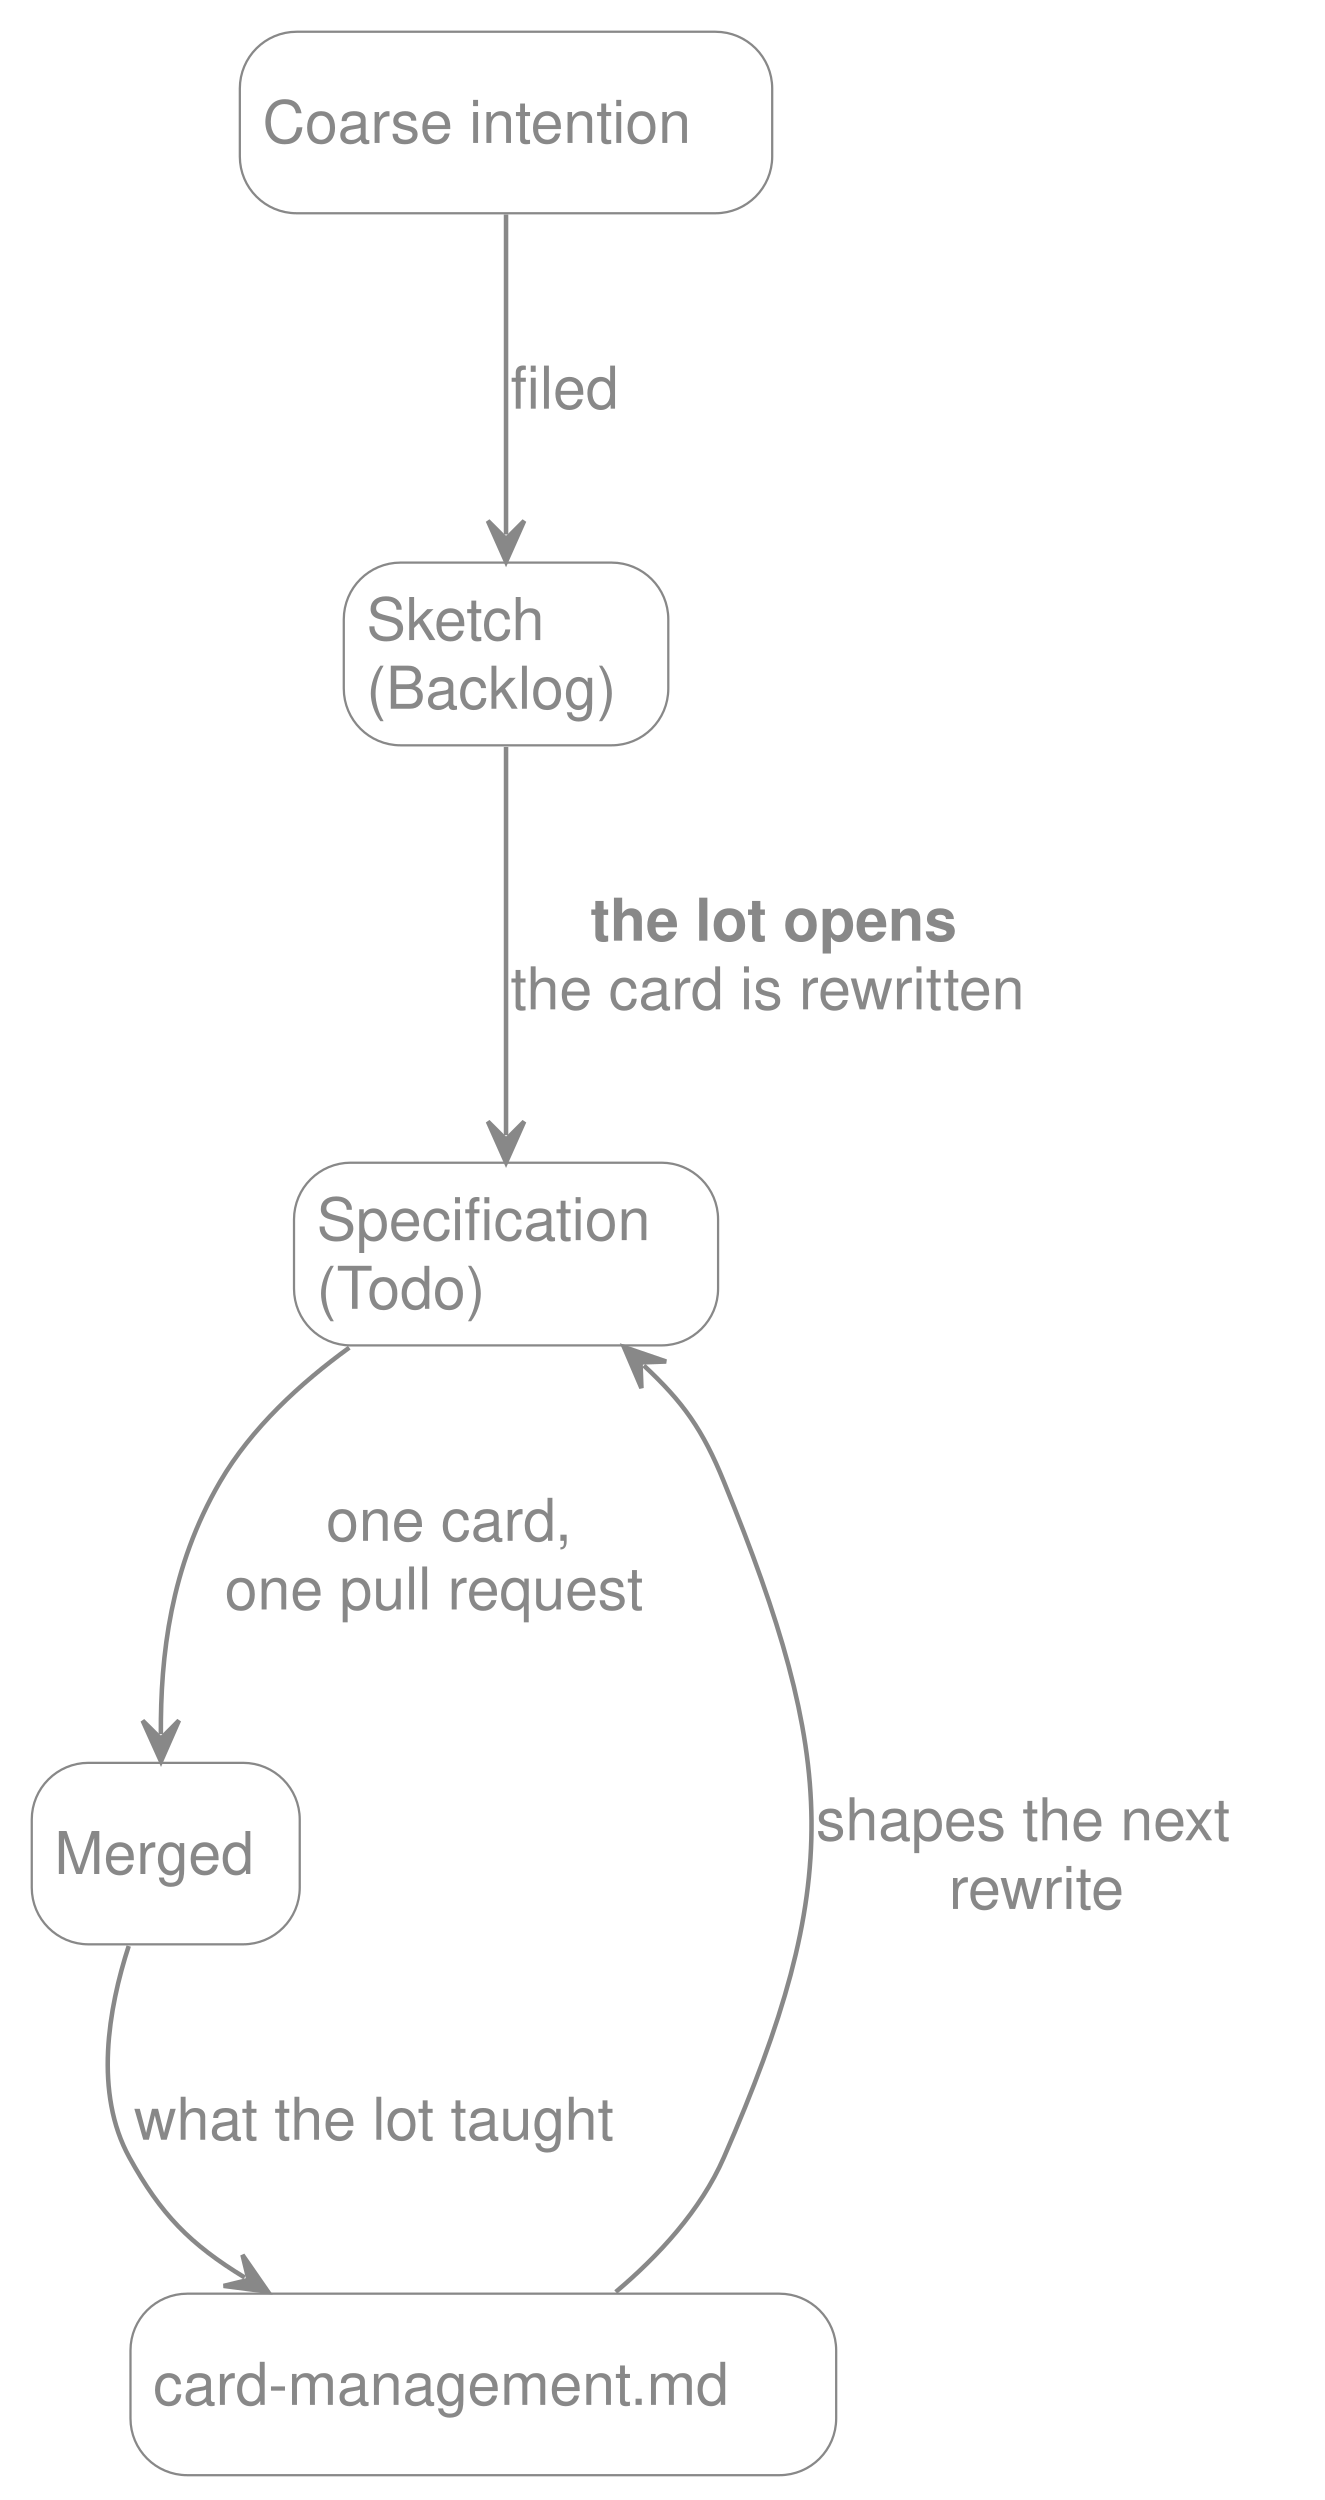
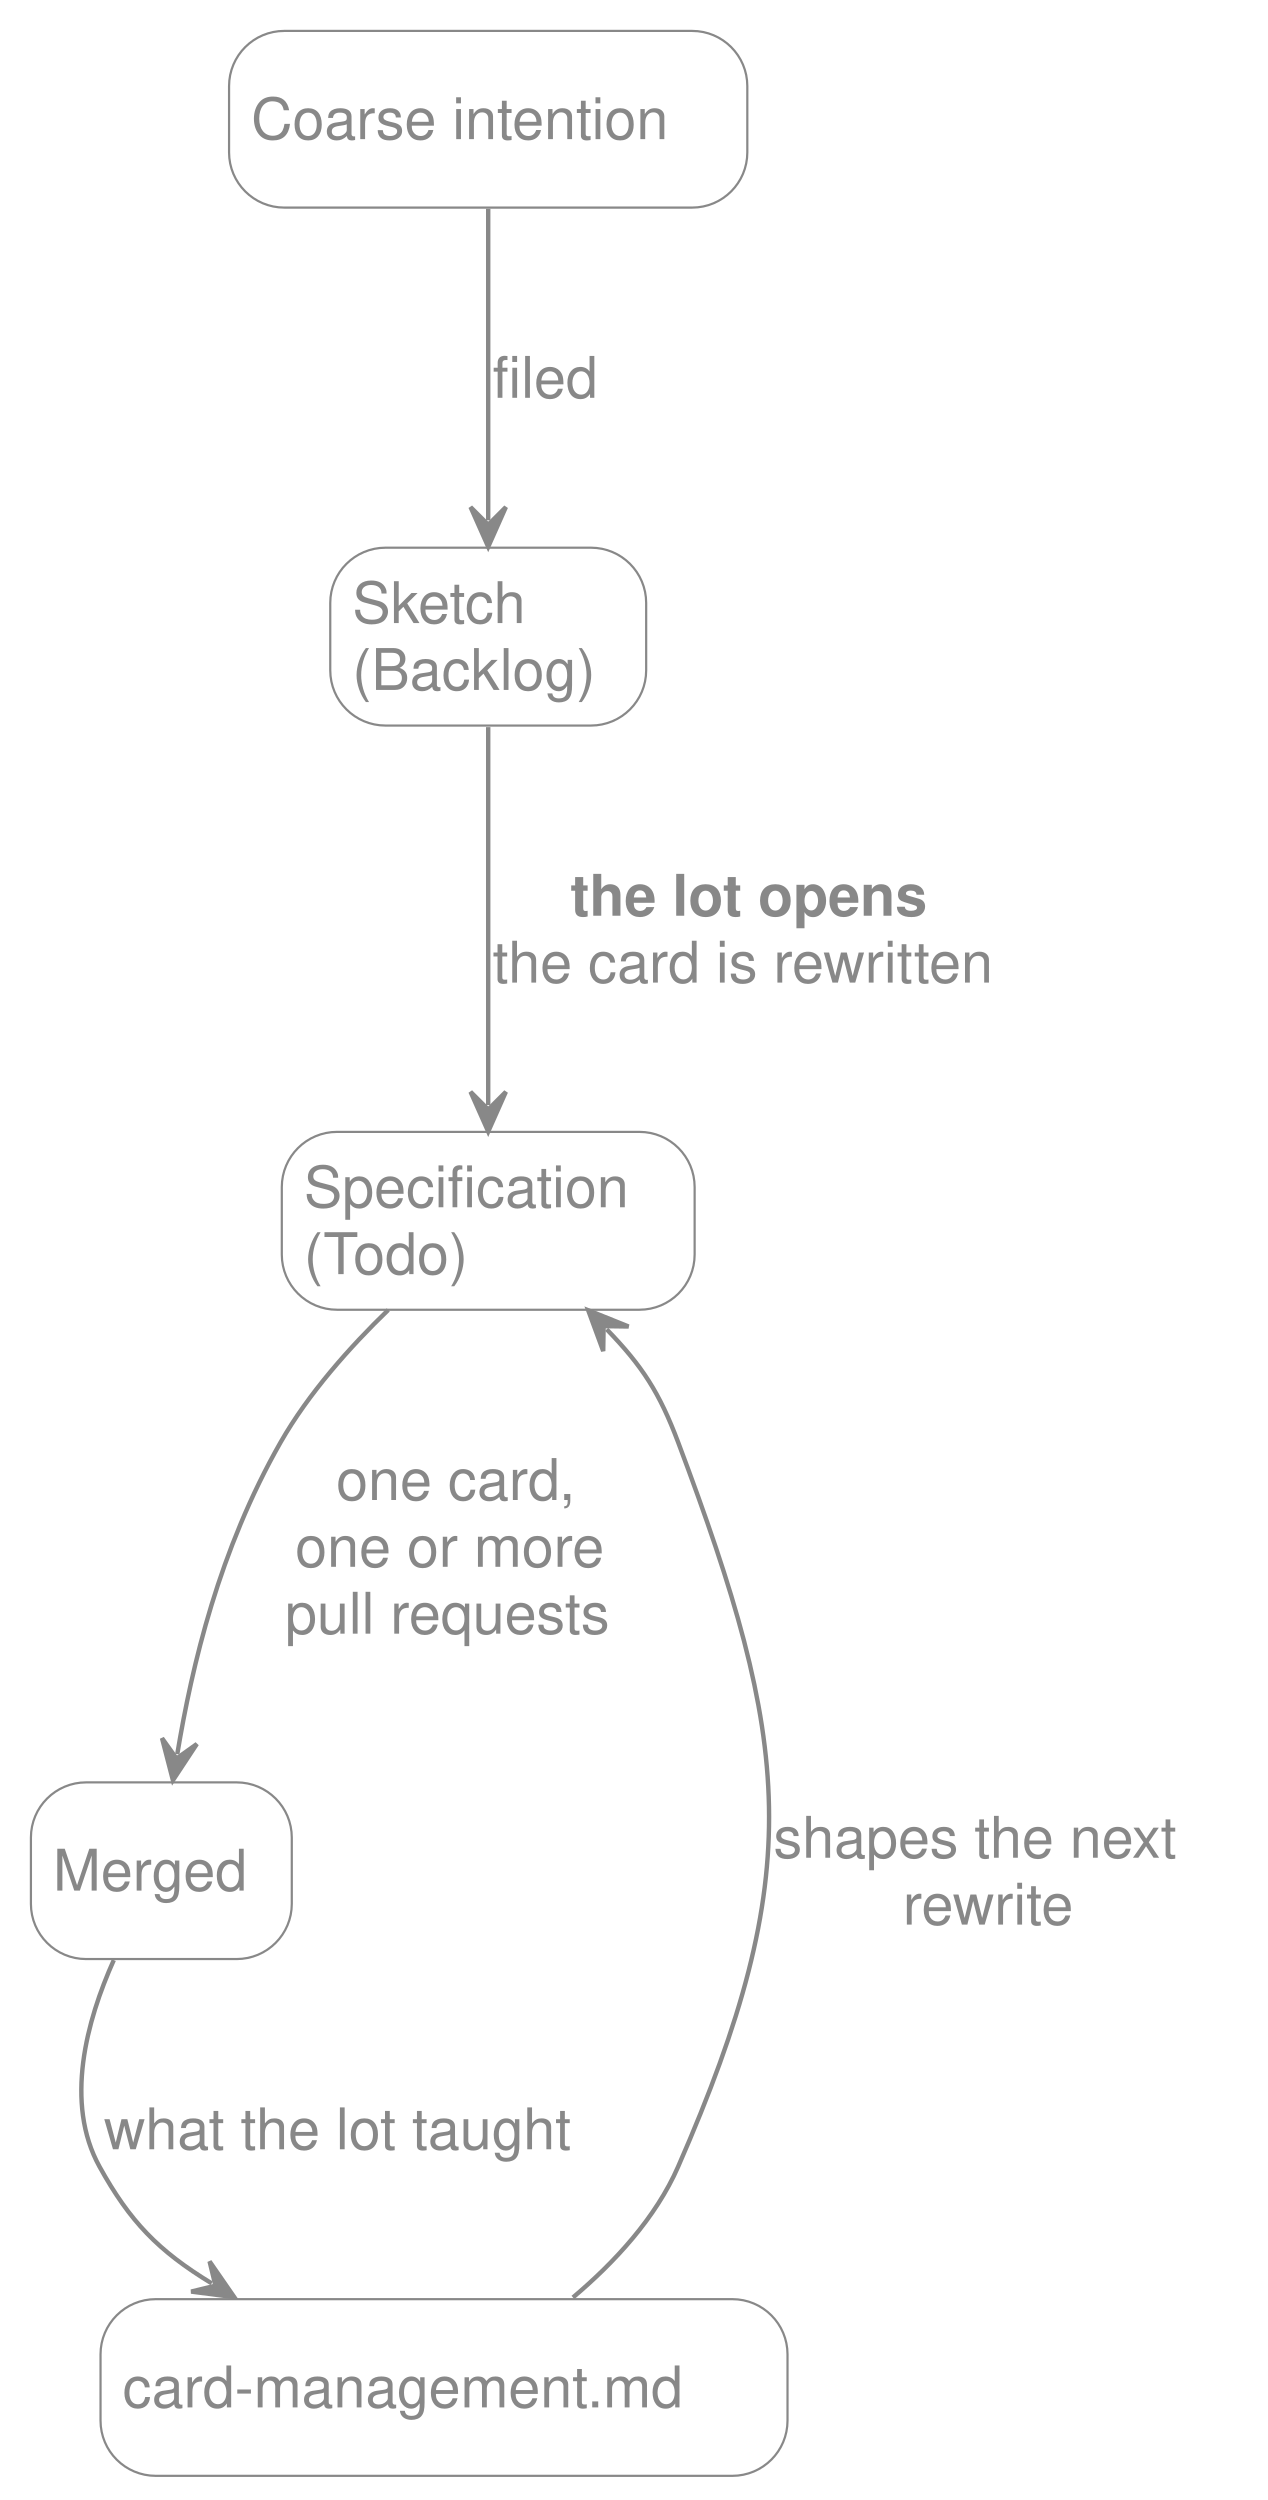
- <svg xmlns="http://www.w3.org/2000/svg" contentStyleType="text/css" data-diagram-type="STATE" height="551px" preserveAspectRatio="none" style="width:292px;height:551px;" version="1.1" viewBox="0 0 292 551" width="292px" zoomAndPan="magnify">
+ <svg xmlns="http://www.w3.org/2000/svg" contentStyleType="text/css" data-diagram-type="STATE" height="566px" preserveAspectRatio="none" style="width:287px;height:566px;" version="1.1" viewBox="0 0 287 566" width="287px" zoomAndPan="magnify">
  <defs />
  <g>
-     <rect fill="none" height="40" rx="12.5" ry="12.5" style="stroke:#888888;stroke-width:0.5;" width="117.332" x="52.86" y="7" />
-     <text fill="#888888" font-family="Helvetica" font-size="13" lengthAdjust="spacing" textLength="107.332" x="57.86" y="31.5">Coarse intention</text>
-     <rect fill="none" height="40.266" rx="12.5" ry="12.5" style="stroke:#888888;stroke-width:0.5;" width="71.522" x="75.77" y="124" />
-     <text fill="#888888" font-family="Helvetica" font-size="13" lengthAdjust="spacing" textLength="44.262" x="80.77" y="141.067">Sketch</text>
-     <text fill="#888888" font-family="Helvetica" font-size="13" lengthAdjust="spacing" textLength="61.522" x="80.77" y="156.2">(Backlog)</text>
-     <rect fill="none" height="40.266" rx="12.5" ry="12.5" style="stroke:#888888;stroke-width:0.5;" width="93.465" x="64.8" y="256.26" />
-     <text fill="#888888" font-family="Helvetica" font-size="13" lengthAdjust="spacing" textLength="83.465" x="69.8" y="273.327">Specification</text>
-     <text fill="#888888" font-family="Helvetica" font-size="13" lengthAdjust="spacing" textLength="42.244" x="69.8" y="288.46">(Todo)</text>
-     <rect fill="none" height="40" rx="12.5" ry="12.5" style="stroke:#888888;stroke-width:0.5;" width="59.061" x="7" y="388.53" />
-     <text fill="#888888" font-family="Helvetica" font-size="13" lengthAdjust="spacing" textLength="49.061" x="12" y="413.031">Merged</text>
-     <rect fill="none" height="40" rx="12.5" ry="12.5" style="stroke:#888888;stroke-width:0.5;" width="155.533" x="28.76" y="505.53" />
-     <text fill="#888888" font-family="Helvetica" font-size="13" lengthAdjust="spacing" textLength="145.533" x="33.76" y="530.03">card-management.md</text>
-     <g class="link" data-entity-1="Intention" data-entity-2="Sketch" data-source-line="25" data-uid="lnk2" id="link_Intention_Sketch">
-       <path d="M111.53,47.27 C111.53,68.52 111.53,96.52 111.53,117.8" fill="none" id="Intention-to-Sketch" style="stroke:#888888;stroke-width:1;" />
-       <polygon fill="#888888" points="111.53,123.8,115.53,114.8,111.53,118.8,107.53,114.8,111.53,123.8" style="stroke:#888888;stroke-width:1;" />
-       <text fill="#888888" font-family="Helvetica" font-size="13" lengthAdjust="spacing" textLength="28.05" x="112.53" y="90.067">filed</text>
+     <rect fill="none" height="40" rx="12.5" ry="12.5" style="stroke:#888888;stroke-width:0.5;" width="117.332" x="51.86" y="7" />
+     <text fill="#888888" font-family="Helvetica" font-size="13" lengthAdjust="spacing" textLength="107.332" x="56.86" y="31.5">Coarse intention</text>
+     <rect fill="none" height="40.266" rx="12.5" ry="12.5" style="stroke:#888888;stroke-width:0.5;" width="71.522" x="74.77" y="124" />
+     <text fill="#888888" font-family="Helvetica" font-size="13" lengthAdjust="spacing" textLength="44.262" x="79.77" y="141.067">Sketch</text>
+     <text fill="#888888" font-family="Helvetica" font-size="13" lengthAdjust="spacing" textLength="61.522" x="79.77" y="156.2">(Backlog)</text>
+     <rect fill="none" height="40.266" rx="12.5" ry="12.5" style="stroke:#888888;stroke-width:0.5;" width="93.465" x="63.8" y="256.26" />
+     <text fill="#888888" font-family="Helvetica" font-size="13" lengthAdjust="spacing" textLength="83.465" x="68.8" y="273.327">Specification</text>
+     <text fill="#888888" font-family="Helvetica" font-size="13" lengthAdjust="spacing" textLength="42.244" x="68.8" y="288.46">(Todo)</text>
+     <rect fill="none" height="40" rx="12.5" ry="12.5" style="stroke:#888888;stroke-width:0.5;" width="59.061" x="7" y="403.53" />
+     <text fill="#888888" font-family="Helvetica" font-size="13" lengthAdjust="spacing" textLength="49.061" x="12" y="428.031">Merged</text>
+     <rect fill="none" height="40" rx="12.5" ry="12.5" style="stroke:#888888;stroke-width:0.5;" width="155.533" x="22.76" y="520.53" />
+     <text fill="#888888" font-family="Helvetica" font-size="13" lengthAdjust="spacing" textLength="145.533" x="27.76" y="545.03">card-management.md</text>
+     <g class="link" data-entity-1="Intention" data-entity-2="Sketch" data-source-line="30" data-uid="lnk2" id="link_Intention_Sketch">
+       <path d="M110.53,47.27 C110.53,68.52 110.53,96.52 110.53,117.8" fill="none" id="Intention-to-Sketch" style="stroke:#888888;stroke-width:1;" />
+       <polygon fill="#888888" points="110.53,123.8,114.53,114.8,110.53,118.8,106.53,114.8,110.53,123.8" style="stroke:#888888;stroke-width:1;" />
+       <text fill="#888888" font-family="Helvetica" font-size="13" lengthAdjust="spacing" textLength="28.05" x="111.53" y="90.067">filed</text>
    </g>
-     <g class="link" data-entity-1="Sketch" data-entity-2="Spec" data-source-line="26" data-uid="lnk3" id="link_Sketch_Spec">
-       <path d="M111.53,164.63 C111.53,189.33 111.53,225.63 111.53,250.19" fill="none" id="Sketch-to-Spec" style="stroke:#888888;stroke-width:1;" />
-       <polygon fill="#888888" points="111.53,256.19,115.53,247.19,111.53,251.19,107.53,247.19,111.53,256.19" style="stroke:#888888;stroke-width:1;" />
-       <text fill="#888888" font-family="Helvetica" font-size="13" font-weight="bold" lengthAdjust="spacing" textLength="96.986" x="130.132" y="207.327">the lot opens</text>
-       <text fill="#888888" font-family="Helvetica" font-size="13" lengthAdjust="spacing" textLength="132.19" x="112.53" y="222.46">the card is rewritten</text>
+     <g class="link" data-entity-1="Sketch" data-entity-2="Spec" data-source-line="31" data-uid="lnk3" id="link_Sketch_Spec">
+       <path d="M110.53,164.63 C110.53,189.33 110.53,225.63 110.53,250.19" fill="none" id="Sketch-to-Spec" style="stroke:#888888;stroke-width:1;" />
+       <polygon fill="#888888" points="110.53,256.19,114.53,247.19,110.53,251.19,106.53,247.19,110.53,256.19" style="stroke:#888888;stroke-width:1;" />
+       <text fill="#888888" font-family="Helvetica" font-size="13" font-weight="bold" lengthAdjust="spacing" textLength="96.986" x="129.132" y="207.327">the lot opens</text>
+       <text fill="#888888" font-family="Helvetica" font-size="13" lengthAdjust="spacing" textLength="132.19" x="111.53" y="222.46">the card is rewritten</text>
    </g>
-     <g class="link" data-entity-1="Spec" data-entity-2="Merged" data-source-line="27" data-uid="lnk4" id="link_Spec_Merged">
-       <path d="M76.98,297.02 C66.21,304.83 55.38,314.79 48.53,326.53 C37.51,345.44 35.372,364.91 35.452,382.21" fill="none" id="Spec-to-Merged" style="stroke:#888888;stroke-width:1;" />
-       <polygon fill="#888888" points="35.48,388.21,39.438,379.192,35.457,383.21,31.438,379.229,35.48,388.21" style="stroke:#888888;stroke-width:1;" />
-       <text fill="#888888" font-family="Helvetica" font-size="13" lengthAdjust="spacing" textLength="61.166" x="71.883" y="339.597">one card,</text>
-       <text fill="#888888" font-family="Helvetica" font-size="13" lengthAdjust="spacing" textLength="105.873" x="49.53" y="354.73">one pull request</text>
+     <g class="link" data-entity-1="Spec" data-entity-2="Merged" data-source-line="32" data-uid="lnk4" id="link_Spec_Merged">
+       <path d="M87.9,296.57 C79.2,304.98 69.85,315.46 63.53,326.53 C49.63,350.89 43.495,376.941 40.135,397.141" fill="none" id="Spec-to-Merged" style="stroke:#888888;stroke-width:1;" />
+       <polygon fill="#888888" points="39.15,403.06,44.572,394.838,39.97,398.128,36.681,393.526,39.15,403.06" style="stroke:#888888;stroke-width:1;" />
+       <text fill="#888888" font-family="Helvetica" font-size="13" lengthAdjust="spacing" textLength="61.166" x="76.108" y="339.597">one card,</text>
+       <text fill="#888888" font-family="Helvetica" font-size="13" lengthAdjust="spacing" textLength="79.714" x="66.834" y="354.73">one or more</text>
+       <text fill="#888888" font-family="Helvetica" font-size="13" lengthAdjust="spacing" textLength="84.322" x="64.53" y="369.863">pull requests</text>
    </g>
-     <g class="link" data-entity-1="Merged" data-entity-2="Doc" data-source-line="28" data-uid="lnk5" id="link_Merged_Doc">
-       <path d="M28.37,428.9 C23.88,442.71 20.66,461.29 28.53,475.53 C35.42,487.99 41.816,494.578 53.926,501.958" fill="none" id="Merged-to-Doc" style="stroke:#888888;stroke-width:1;" />
-       <polygon fill="#888888" points="59.05,505.08,53.446,496.981,54.78,502.478,49.283,503.812,59.05,505.08" style="stroke:#888888;stroke-width:1;" />
-       <text fill="#888888" font-family="Helvetica" font-size="13" lengthAdjust="spacing" textLength="125.22" x="29.53" y="471.597">what the lot taught</text>
+     <g class="link" data-entity-1="Merged" data-entity-2="Doc" data-source-line="33" data-uid="lnk5" id="link_Merged_Doc">
+       <path d="M25.76,443.77 C19.6,457.52 14.54,476.08 22.53,490.53 C29.42,502.99 35.816,509.578 47.926,516.958" fill="none" id="Merged-to-Doc" style="stroke:#888888;stroke-width:1;" />
+       <polygon fill="#888888" points="53.05,520.08,47.446,511.981,48.78,517.478,43.283,518.812,53.05,520.08" style="stroke:#888888;stroke-width:1;" />
+       <text fill="#888888" font-family="Helvetica" font-size="13" lengthAdjust="spacing" textLength="125.22" x="23.53" y="486.597">what the lot taught</text>
    </g>
-     <g class="link" data-entity-1="Doc" data-entity-2="Spec" data-source-line="29" data-uid="lnk6" id="link_Doc_Spec">
-       <path d="M135.71,505.15 C145.14,497.2 154.46,487.13 159.53,475.53 C186.07,414.86 184.52,387.86 159.53,326.53 C154.9,315.15 150.614,309.066 141.904,300.966" fill="none" id="Doc-to-Spec" style="stroke:#888888;stroke-width:1;" />
-       <polygon fill="#888888" points="137.51,296.88,141.377,305.938,141.171,300.285,146.825,300.08,137.51,296.88" style="stroke:#888888;stroke-width:1;" />
-       <text fill="#888888" font-family="Helvetica" font-size="13" lengthAdjust="spacing" textLength="104.628" x="179.85" y="405.597">shapes the next</text>
-       <text fill="#888888" font-family="Helvetica" font-size="13" lengthAdjust="spacing" textLength="46.027" x="209.151" y="420.73">rewrite</text>
+     <g class="link" data-entity-1="Doc" data-entity-2="Spec" data-source-line="34" data-uid="lnk6" id="link_Doc_Spec">
+       <path d="M129.71,520.15 C139.14,512.2 148.46,502.13 153.53,490.53 C182.74,423.75 179.17,394.76 153.53,326.53 C149.3,315.28 145.39,309.235 137.35,300.955" fill="none" id="Doc-to-Spec" style="stroke:#888888;stroke-width:1;" />
+       <polygon fill="#888888" points="133.17,296.65,136.57,305.893,136.653,300.237,142.309,300.32,133.17,296.65" style="stroke:#888888;stroke-width:1;" />
+       <text fill="#888888" font-family="Helvetica" font-size="13" lengthAdjust="spacing" textLength="104.628" x="175.12" y="420.597">shapes the next</text>
+       <text fill="#888888" font-family="Helvetica" font-size="13" lengthAdjust="spacing" textLength="46.027" x="204.421" y="435.73">rewrite</text>
    </g>
  </g>
</svg>
